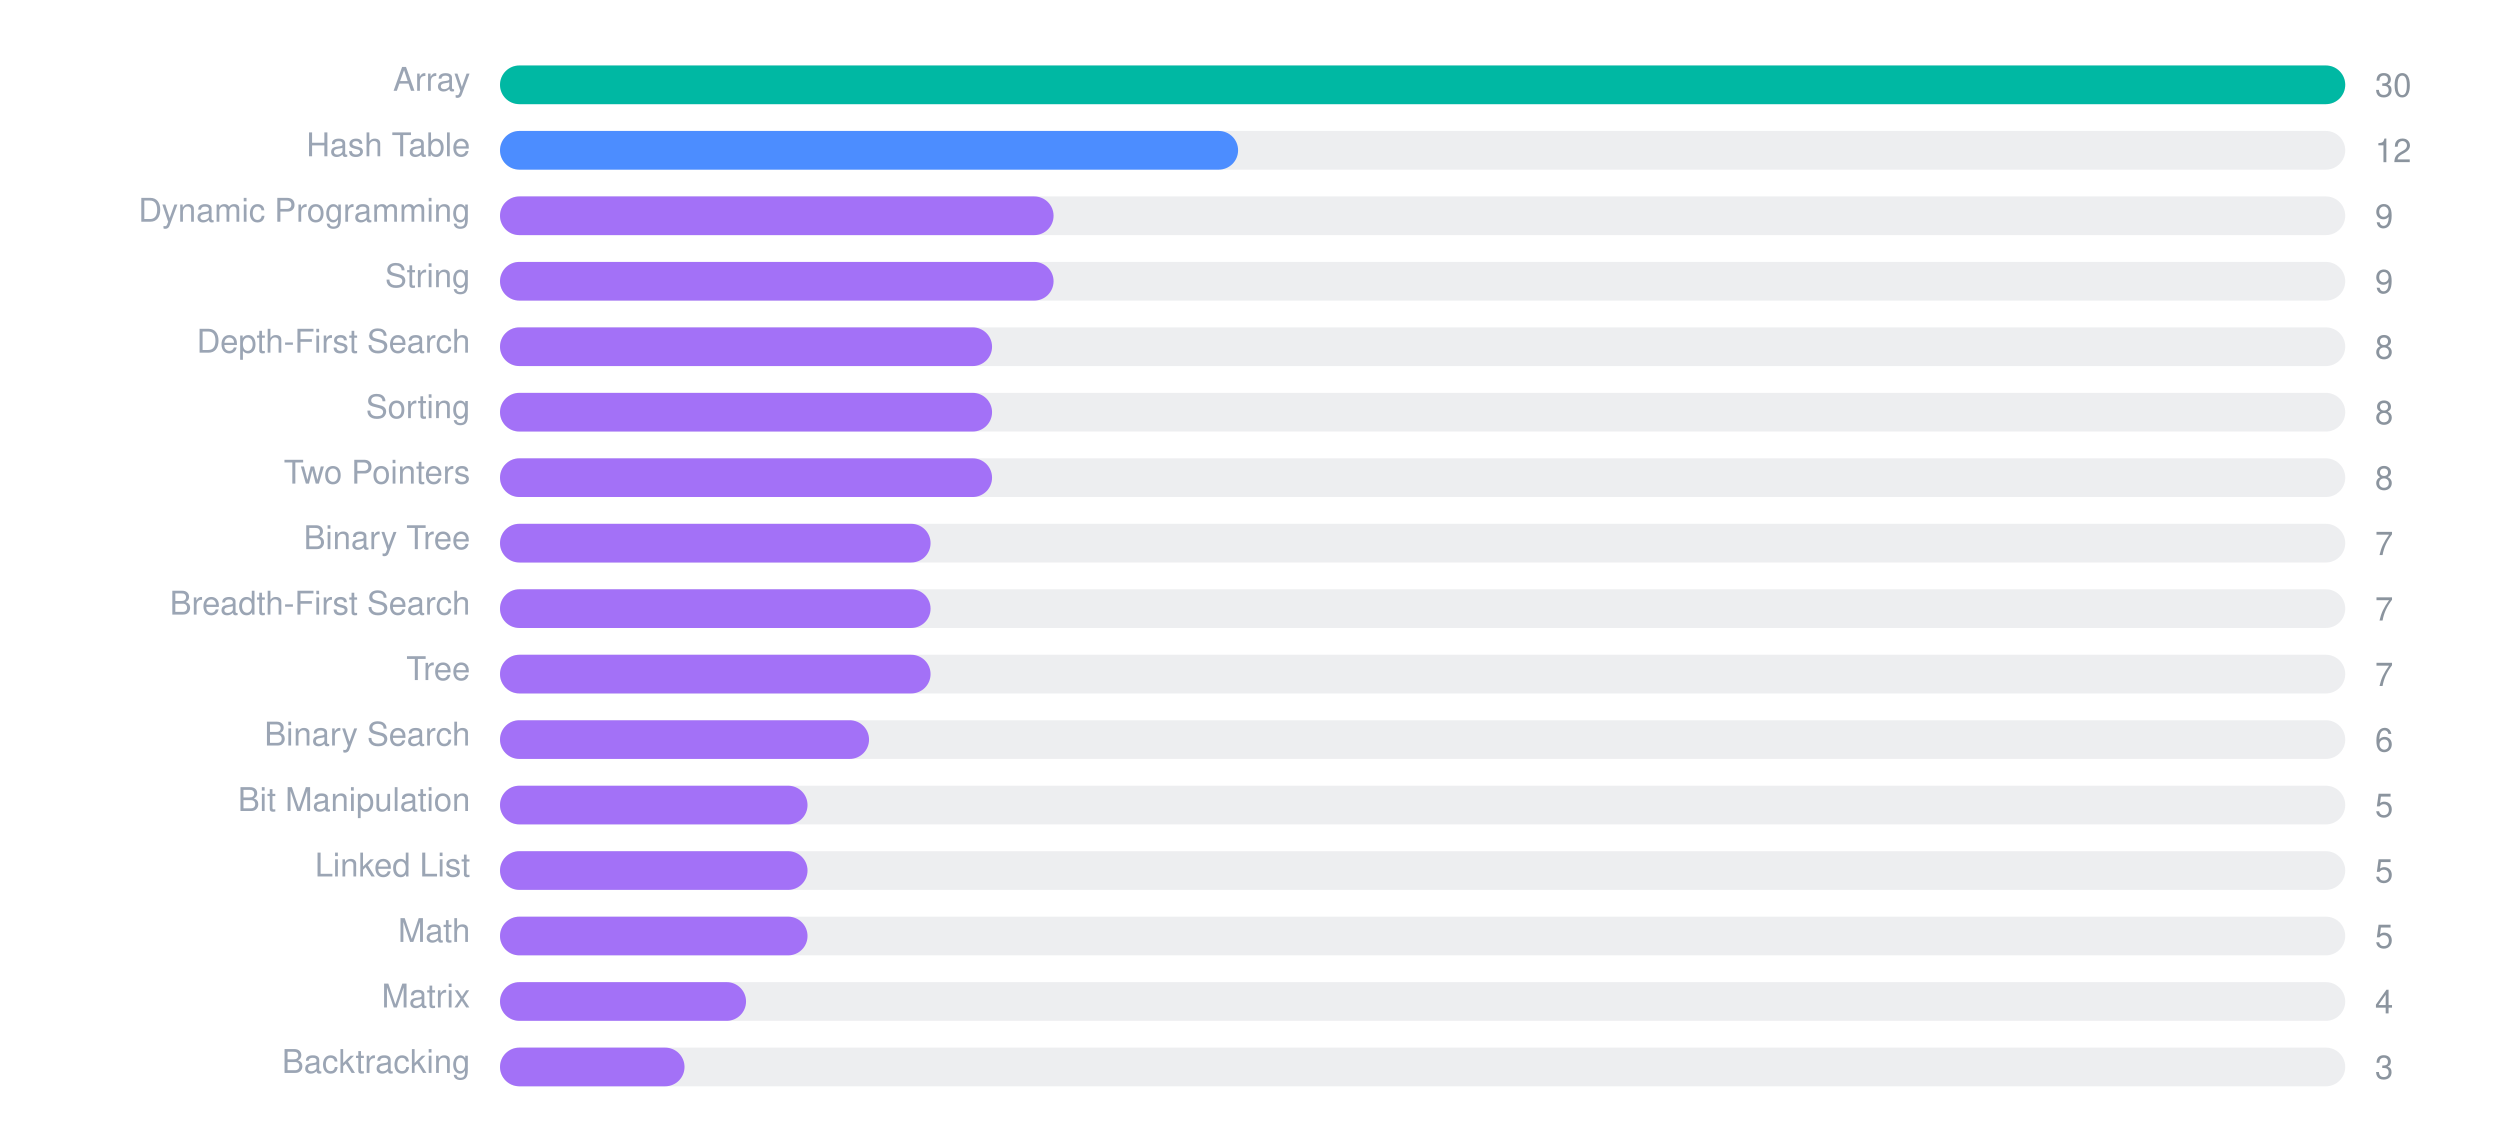
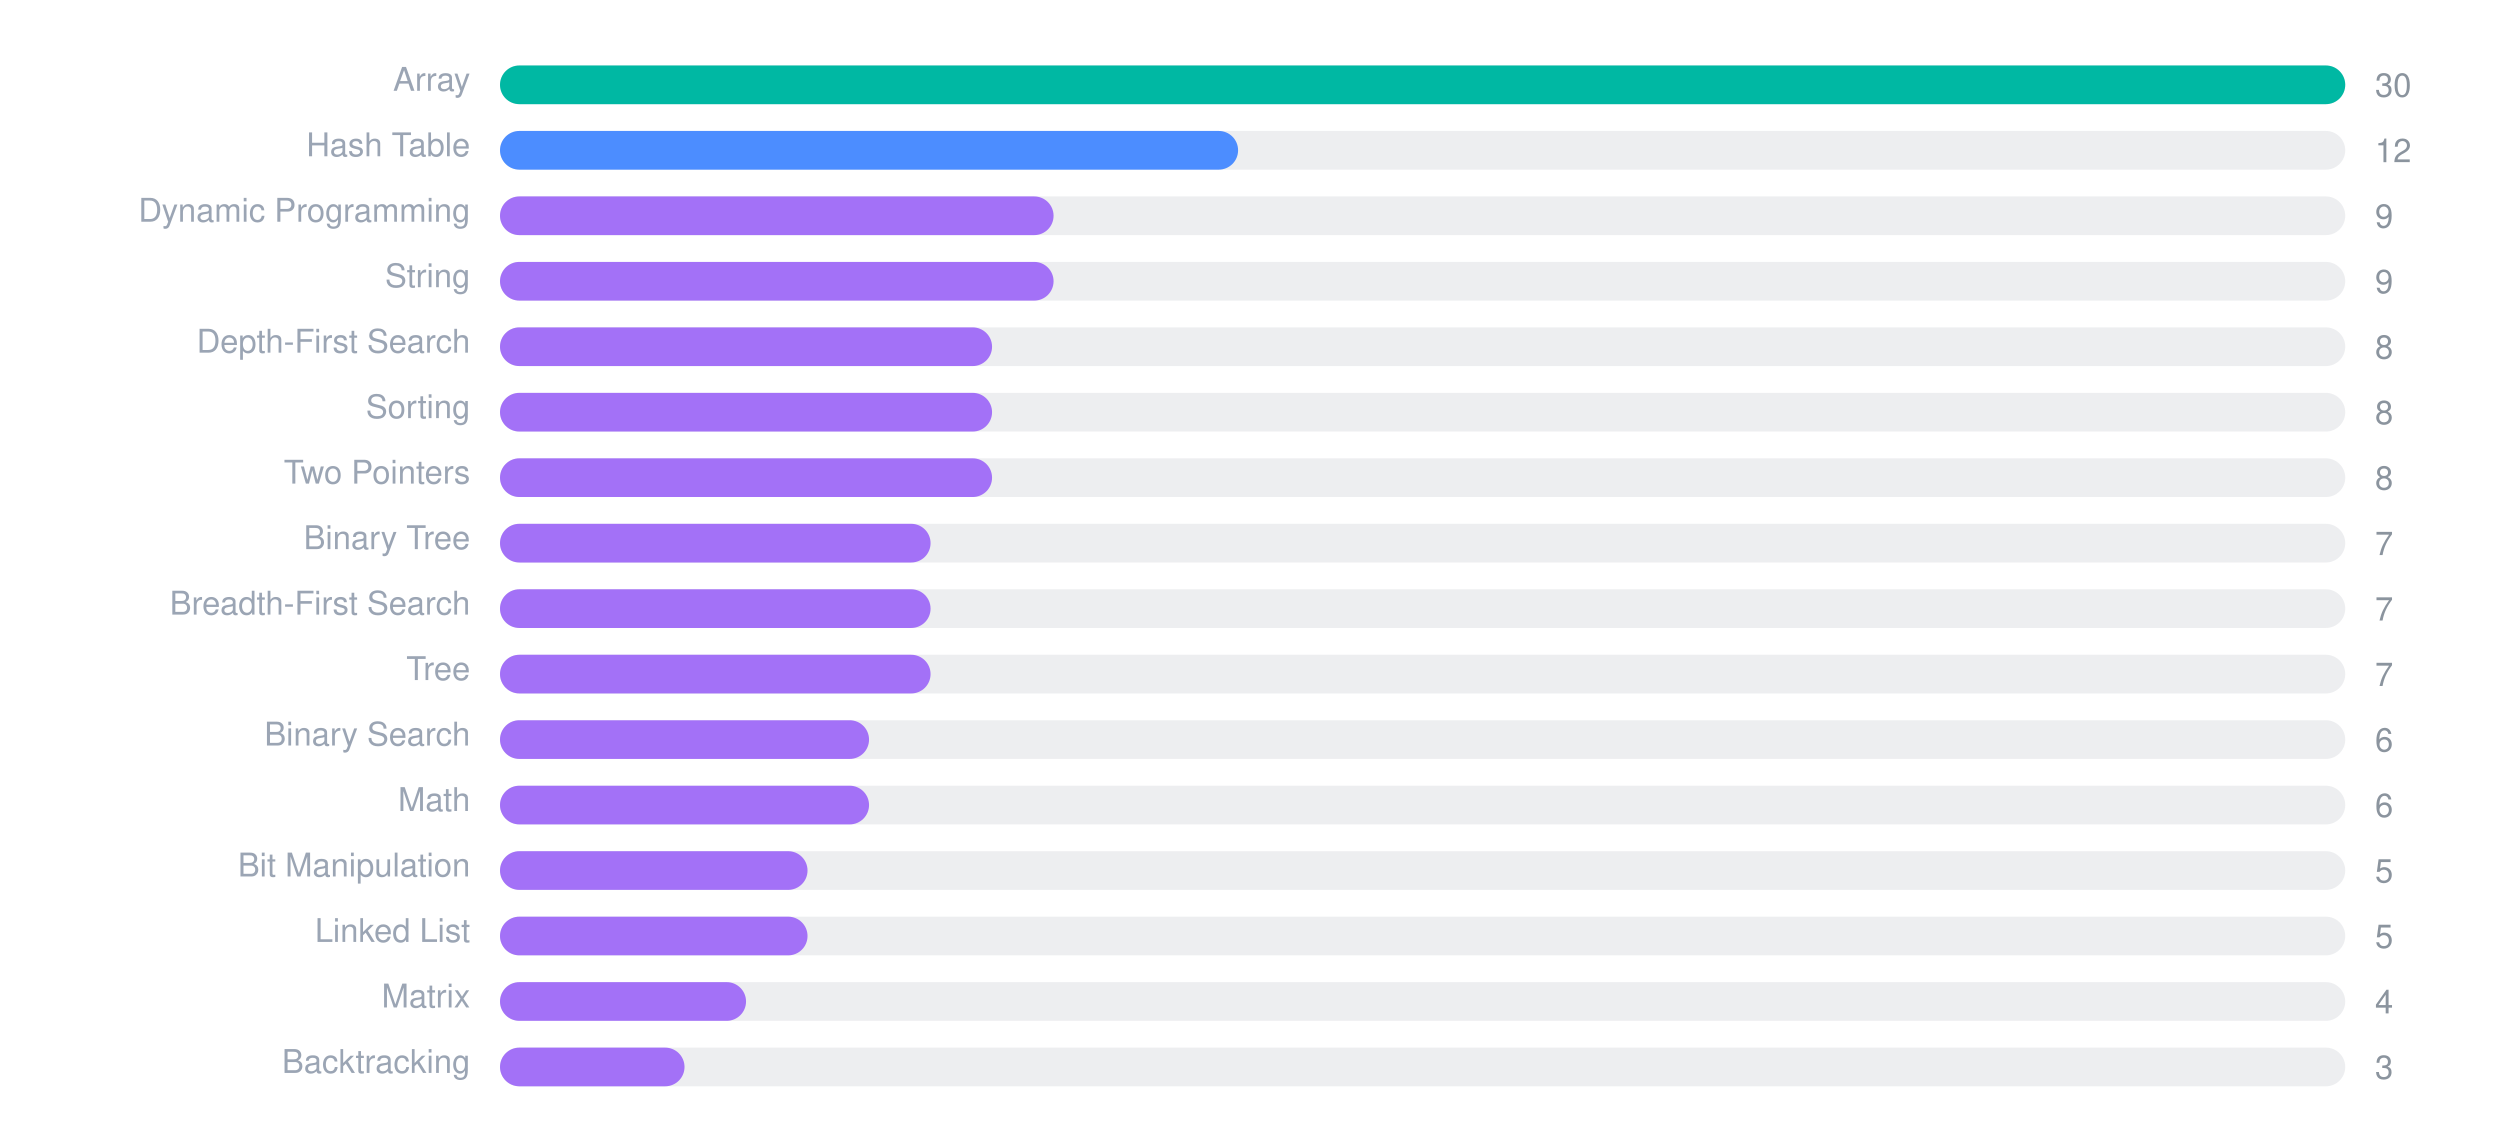
<svg xmlns="http://www.w3.org/2000/svg" width="840" height="382" viewBox="0 0 840 382" role="img" aria-label="Problems solved by topic" font-family="-apple-system,BlinkMacSystemFont,'Segoe UI',Helvetica,Arial,sans-serif">
  <text x="158" y="30.5" font-size="11" font-weight="400" fill="#9ba5b4" text-anchor="end">Array</text>
  <rect x="168" y="22" width="620" height="13" rx="6.5" fill="rgba(140,148,160,0.16)" />
  <rect x="168" y="22" width="620" height="13" rx="6.5" fill="#00b8a3" />
  <text x="798" y="32.5" font-size="11" font-weight="400" fill="#8b949e" text-anchor="start">30</text>
  <text x="158" y="52.5" font-size="11" font-weight="400" fill="#9ba5b4" text-anchor="end">Hash Table</text>
  <rect x="168" y="44" width="620" height="13" rx="6.5" fill="rgba(140,148,160,0.16)" />
  <rect x="168" y="44" width="248" height="13" rx="6.5" fill="#4c8dff" />
  <text x="798" y="54.5" font-size="11" font-weight="400" fill="#8b949e" text-anchor="start">12</text>
  <text x="158" y="74.5" font-size="11" font-weight="400" fill="#9ba5b4" text-anchor="end">Dynamic Programming</text>
  <rect x="168" y="66" width="620" height="13" rx="6.5" fill="rgba(140,148,160,0.16)" />
  <rect x="168" y="66" width="186" height="13" rx="6.5" fill="#a371f7" />
  <text x="798" y="76.5" font-size="11" font-weight="400" fill="#8b949e" text-anchor="start">9</text>
  <text x="158" y="96.5" font-size="11" font-weight="400" fill="#9ba5b4" text-anchor="end">String</text>
  <rect x="168" y="88" width="620" height="13" rx="6.5" fill="rgba(140,148,160,0.16)" />
  <rect x="168" y="88" width="186" height="13" rx="6.5" fill="#a371f7" />
  <text x="798" y="98.5" font-size="11" font-weight="400" fill="#8b949e" text-anchor="start">9</text>
  <text x="158" y="118.5" font-size="11" font-weight="400" fill="#9ba5b4" text-anchor="end">Depth-First Search</text>
  <rect x="168" y="110" width="620" height="13" rx="6.5" fill="rgba(140,148,160,0.16)" />
  <rect x="168" y="110" width="165.33" height="13" rx="6.5" fill="#a371f7" />
  <text x="798" y="120.5" font-size="11" font-weight="400" fill="#8b949e" text-anchor="start">8</text>
  <text x="158" y="140.5" font-size="11" font-weight="400" fill="#9ba5b4" text-anchor="end">Sorting</text>
  <rect x="168" y="132" width="620" height="13" rx="6.5" fill="rgba(140,148,160,0.16)" />
  <rect x="168" y="132" width="165.33" height="13" rx="6.5" fill="#a371f7" />
  <text x="798" y="142.5" font-size="11" font-weight="400" fill="#8b949e" text-anchor="start">8</text>
  <text x="158" y="162.5" font-size="11" font-weight="400" fill="#9ba5b4" text-anchor="end">Two Pointers</text>
  <rect x="168" y="154" width="620" height="13" rx="6.5" fill="rgba(140,148,160,0.16)" />
  <rect x="168" y="154" width="165.33" height="13" rx="6.5" fill="#a371f7" />
  <text x="798" y="164.5" font-size="11" font-weight="400" fill="#8b949e" text-anchor="start">8</text>
  <text x="158" y="184.5" font-size="11" font-weight="400" fill="#9ba5b4" text-anchor="end">Binary Tree</text>
  <rect x="168" y="176" width="620" height="13" rx="6.5" fill="rgba(140,148,160,0.16)" />
  <rect x="168" y="176" width="144.67" height="13" rx="6.5" fill="#a371f7" />
  <text x="798" y="186.5" font-size="11" font-weight="400" fill="#8b949e" text-anchor="start">7</text>
  <text x="158" y="206.5" font-size="11" font-weight="400" fill="#9ba5b4" text-anchor="end">Breadth-First Search</text>
  <rect x="168" y="198" width="620" height="13" rx="6.5" fill="rgba(140,148,160,0.16)" />
  <rect x="168" y="198" width="144.67" height="13" rx="6.5" fill="#a371f7" />
  <text x="798" y="208.5" font-size="11" font-weight="400" fill="#8b949e" text-anchor="start">7</text>
  <text x="158" y="228.5" font-size="11" font-weight="400" fill="#9ba5b4" text-anchor="end">Tree</text>
  <rect x="168" y="220" width="620" height="13" rx="6.5" fill="rgba(140,148,160,0.16)" />
  <rect x="168" y="220" width="144.67" height="13" rx="6.5" fill="#a371f7" />
  <text x="798" y="230.5" font-size="11" font-weight="400" fill="#8b949e" text-anchor="start">7</text>
  <text x="158" y="250.5" font-size="11" font-weight="400" fill="#9ba5b4" text-anchor="end">Binary Search</text>
  <rect x="168" y="242" width="620" height="13" rx="6.5" fill="rgba(140,148,160,0.16)" />
  <rect x="168" y="242" width="124" height="13" rx="6.5" fill="#a371f7" />
  <text x="798" y="252.5" font-size="11" font-weight="400" fill="#8b949e" text-anchor="start">6</text>
-   <text x="158" y="272.5" font-size="11" font-weight="400" fill="#9ba5b4" text-anchor="end">Bit Manipulation</text>
+   <text x="158" y="272.5" font-size="11" font-weight="400" fill="#9ba5b4" text-anchor="end">Math</text>
  <rect x="168" y="264" width="620" height="13" rx="6.5" fill="rgba(140,148,160,0.16)" />
-   <rect x="168" y="264" width="103.33" height="13" rx="6.5" fill="#a371f7" />
-   <text x="798" y="274.5" font-size="11" font-weight="400" fill="#8b949e" text-anchor="start">5</text>
-   <text x="158" y="294.5" font-size="11" font-weight="400" fill="#9ba5b4" text-anchor="end">Linked List</text>
+   <rect x="168" y="264" width="124" height="13" rx="6.5" fill="#a371f7" />
+   <text x="798" y="274.5" font-size="11" font-weight="400" fill="#8b949e" text-anchor="start">6</text>
+   <text x="158" y="294.5" font-size="11" font-weight="400" fill="#9ba5b4" text-anchor="end">Bit Manipulation</text>
  <rect x="168" y="286" width="620" height="13" rx="6.5" fill="rgba(140,148,160,0.16)" />
  <rect x="168" y="286" width="103.33" height="13" rx="6.5" fill="#a371f7" />
  <text x="798" y="296.5" font-size="11" font-weight="400" fill="#8b949e" text-anchor="start">5</text>
-   <text x="158" y="316.5" font-size="11" font-weight="400" fill="#9ba5b4" text-anchor="end">Math</text>
+   <text x="158" y="316.5" font-size="11" font-weight="400" fill="#9ba5b4" text-anchor="end">Linked List</text>
  <rect x="168" y="308" width="620" height="13" rx="6.5" fill="rgba(140,148,160,0.16)" />
  <rect x="168" y="308" width="103.33" height="13" rx="6.5" fill="#a371f7" />
  <text x="798" y="318.5" font-size="11" font-weight="400" fill="#8b949e" text-anchor="start">5</text>
  <text x="158" y="338.5" font-size="11" font-weight="400" fill="#9ba5b4" text-anchor="end">Matrix</text>
  <rect x="168" y="330" width="620" height="13" rx="6.5" fill="rgba(140,148,160,0.16)" />
  <rect x="168" y="330" width="82.67" height="13" rx="6.5" fill="#a371f7" />
  <text x="798" y="340.5" font-size="11" font-weight="400" fill="#8b949e" text-anchor="start">4</text>
  <text x="158" y="360.5" font-size="11" font-weight="400" fill="#9ba5b4" text-anchor="end">Backtracking</text>
  <rect x="168" y="352" width="620" height="13" rx="6.5" fill="rgba(140,148,160,0.16)" />
  <rect x="168" y="352" width="62" height="13" rx="6.5" fill="#a371f7" />
  <text x="798" y="362.5" font-size="11" font-weight="400" fill="#8b949e" text-anchor="start">3</text>
</svg>
